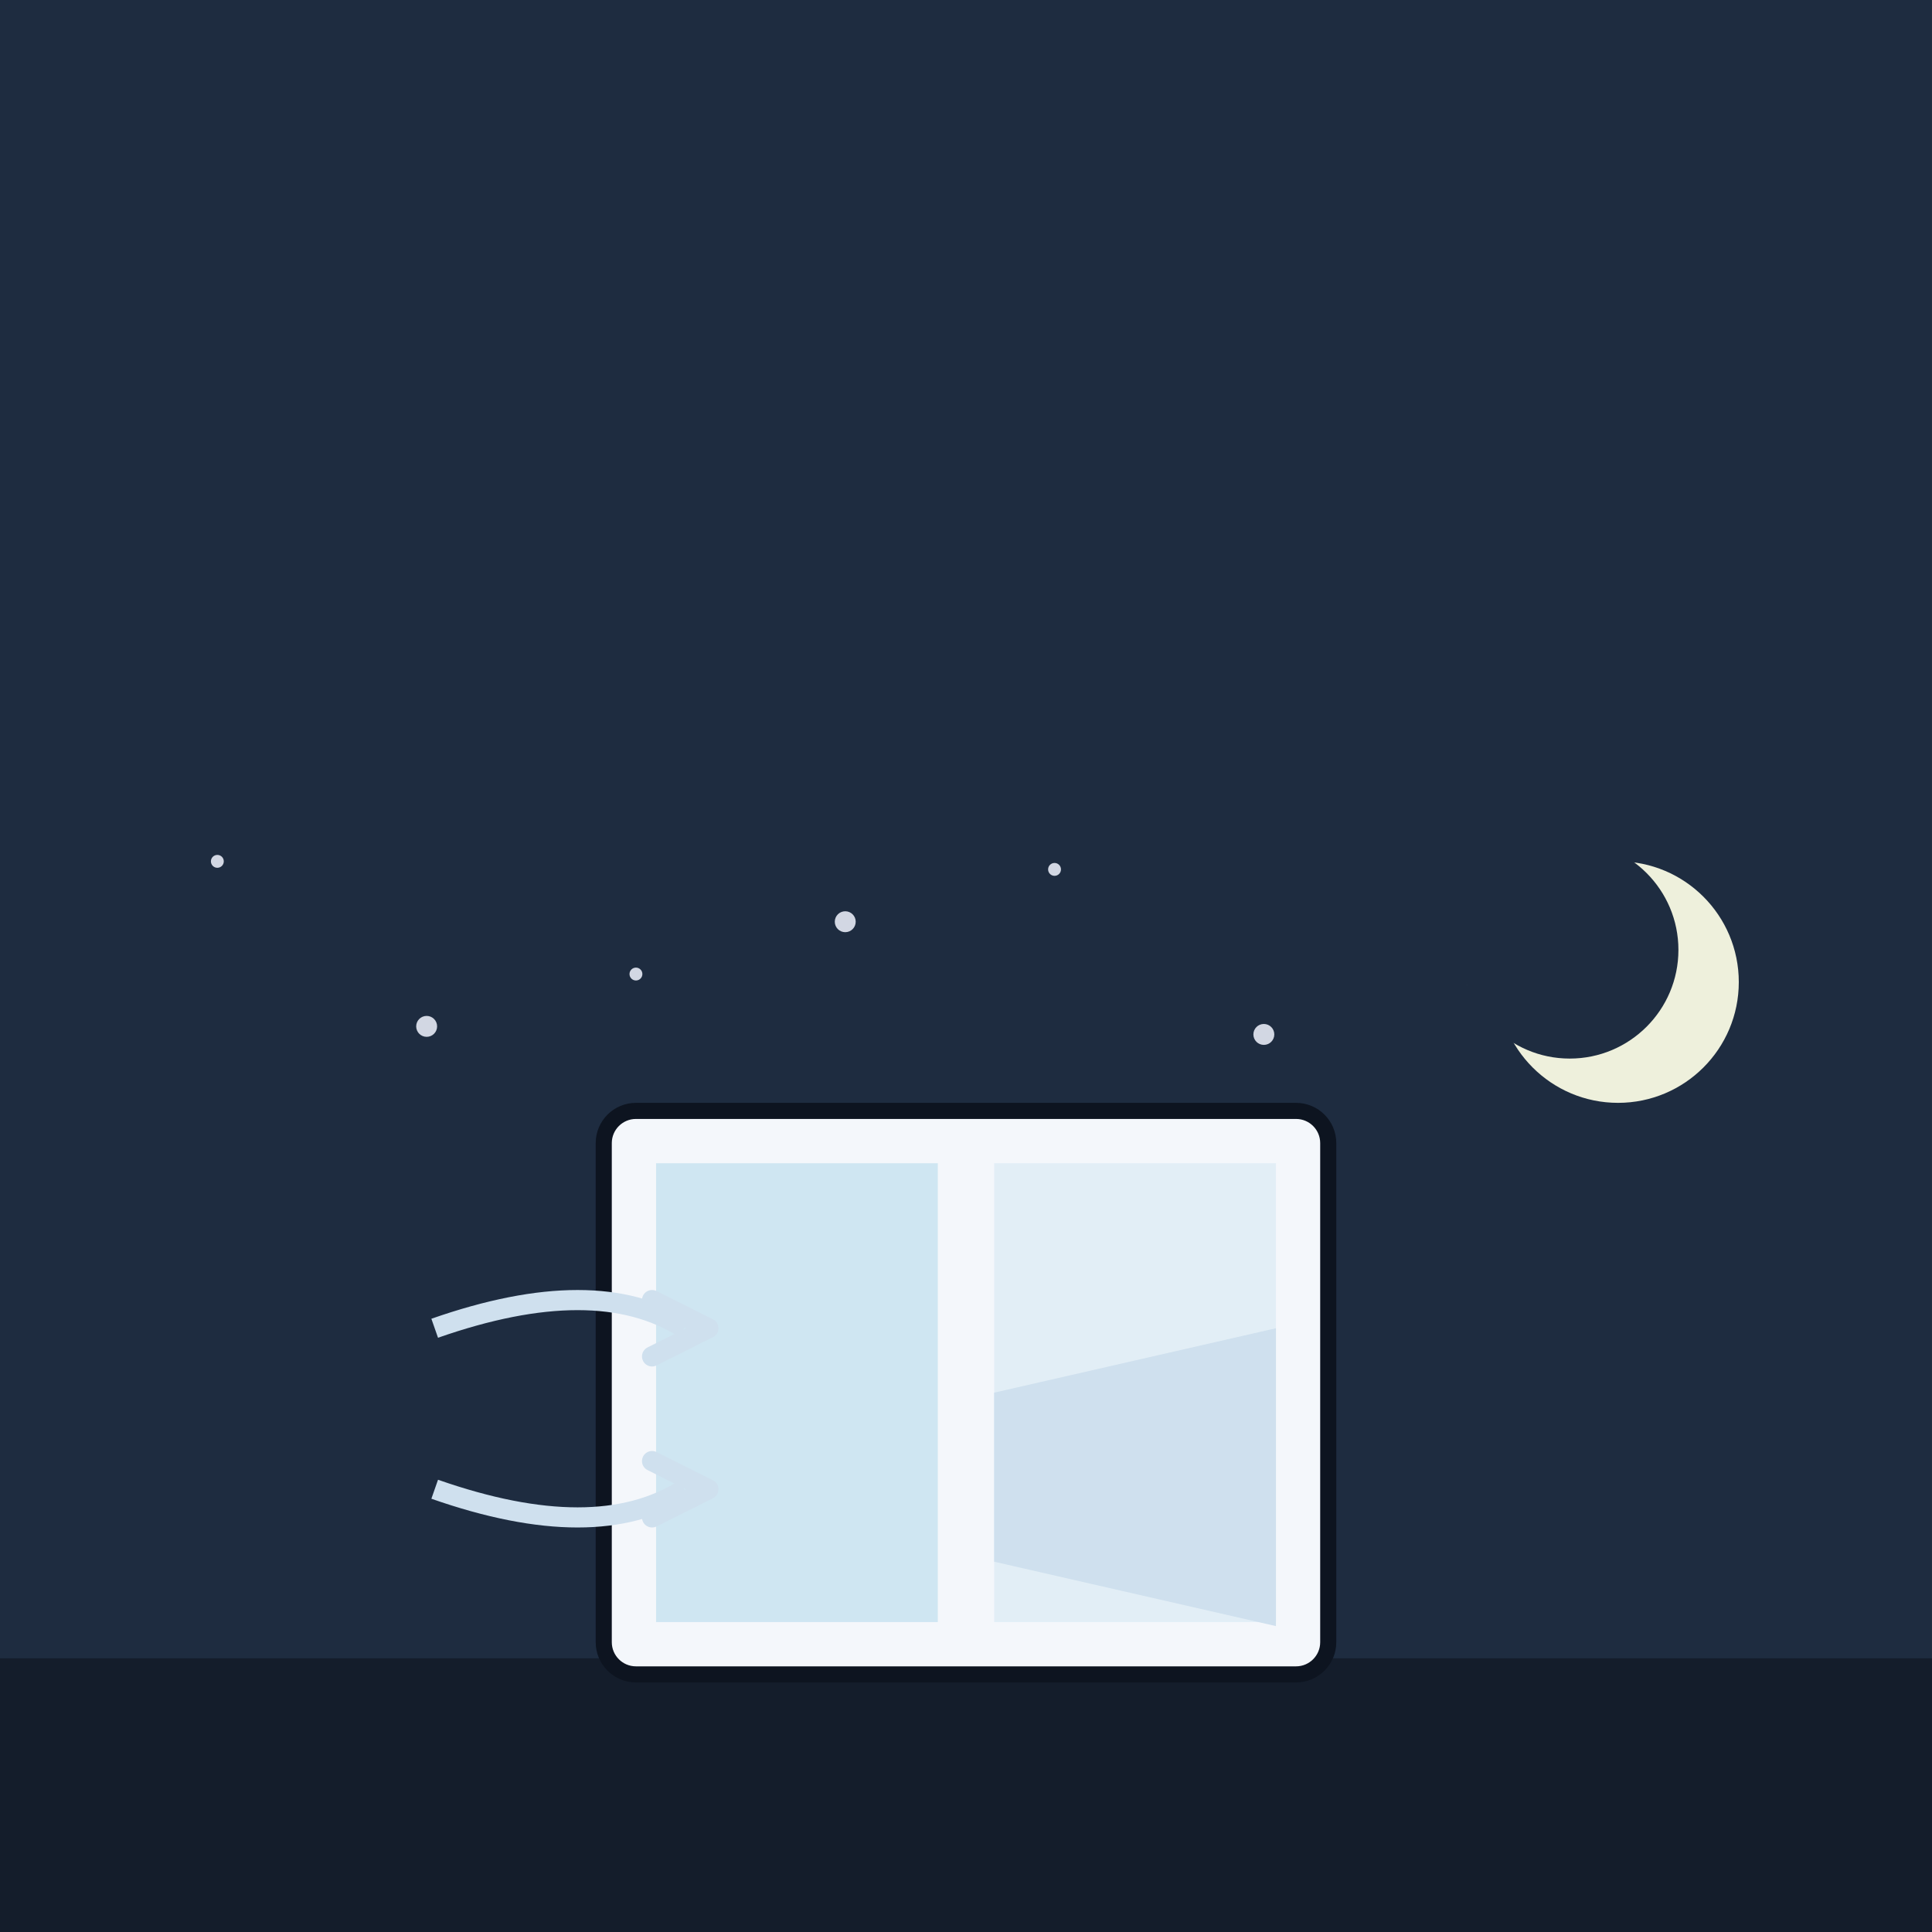
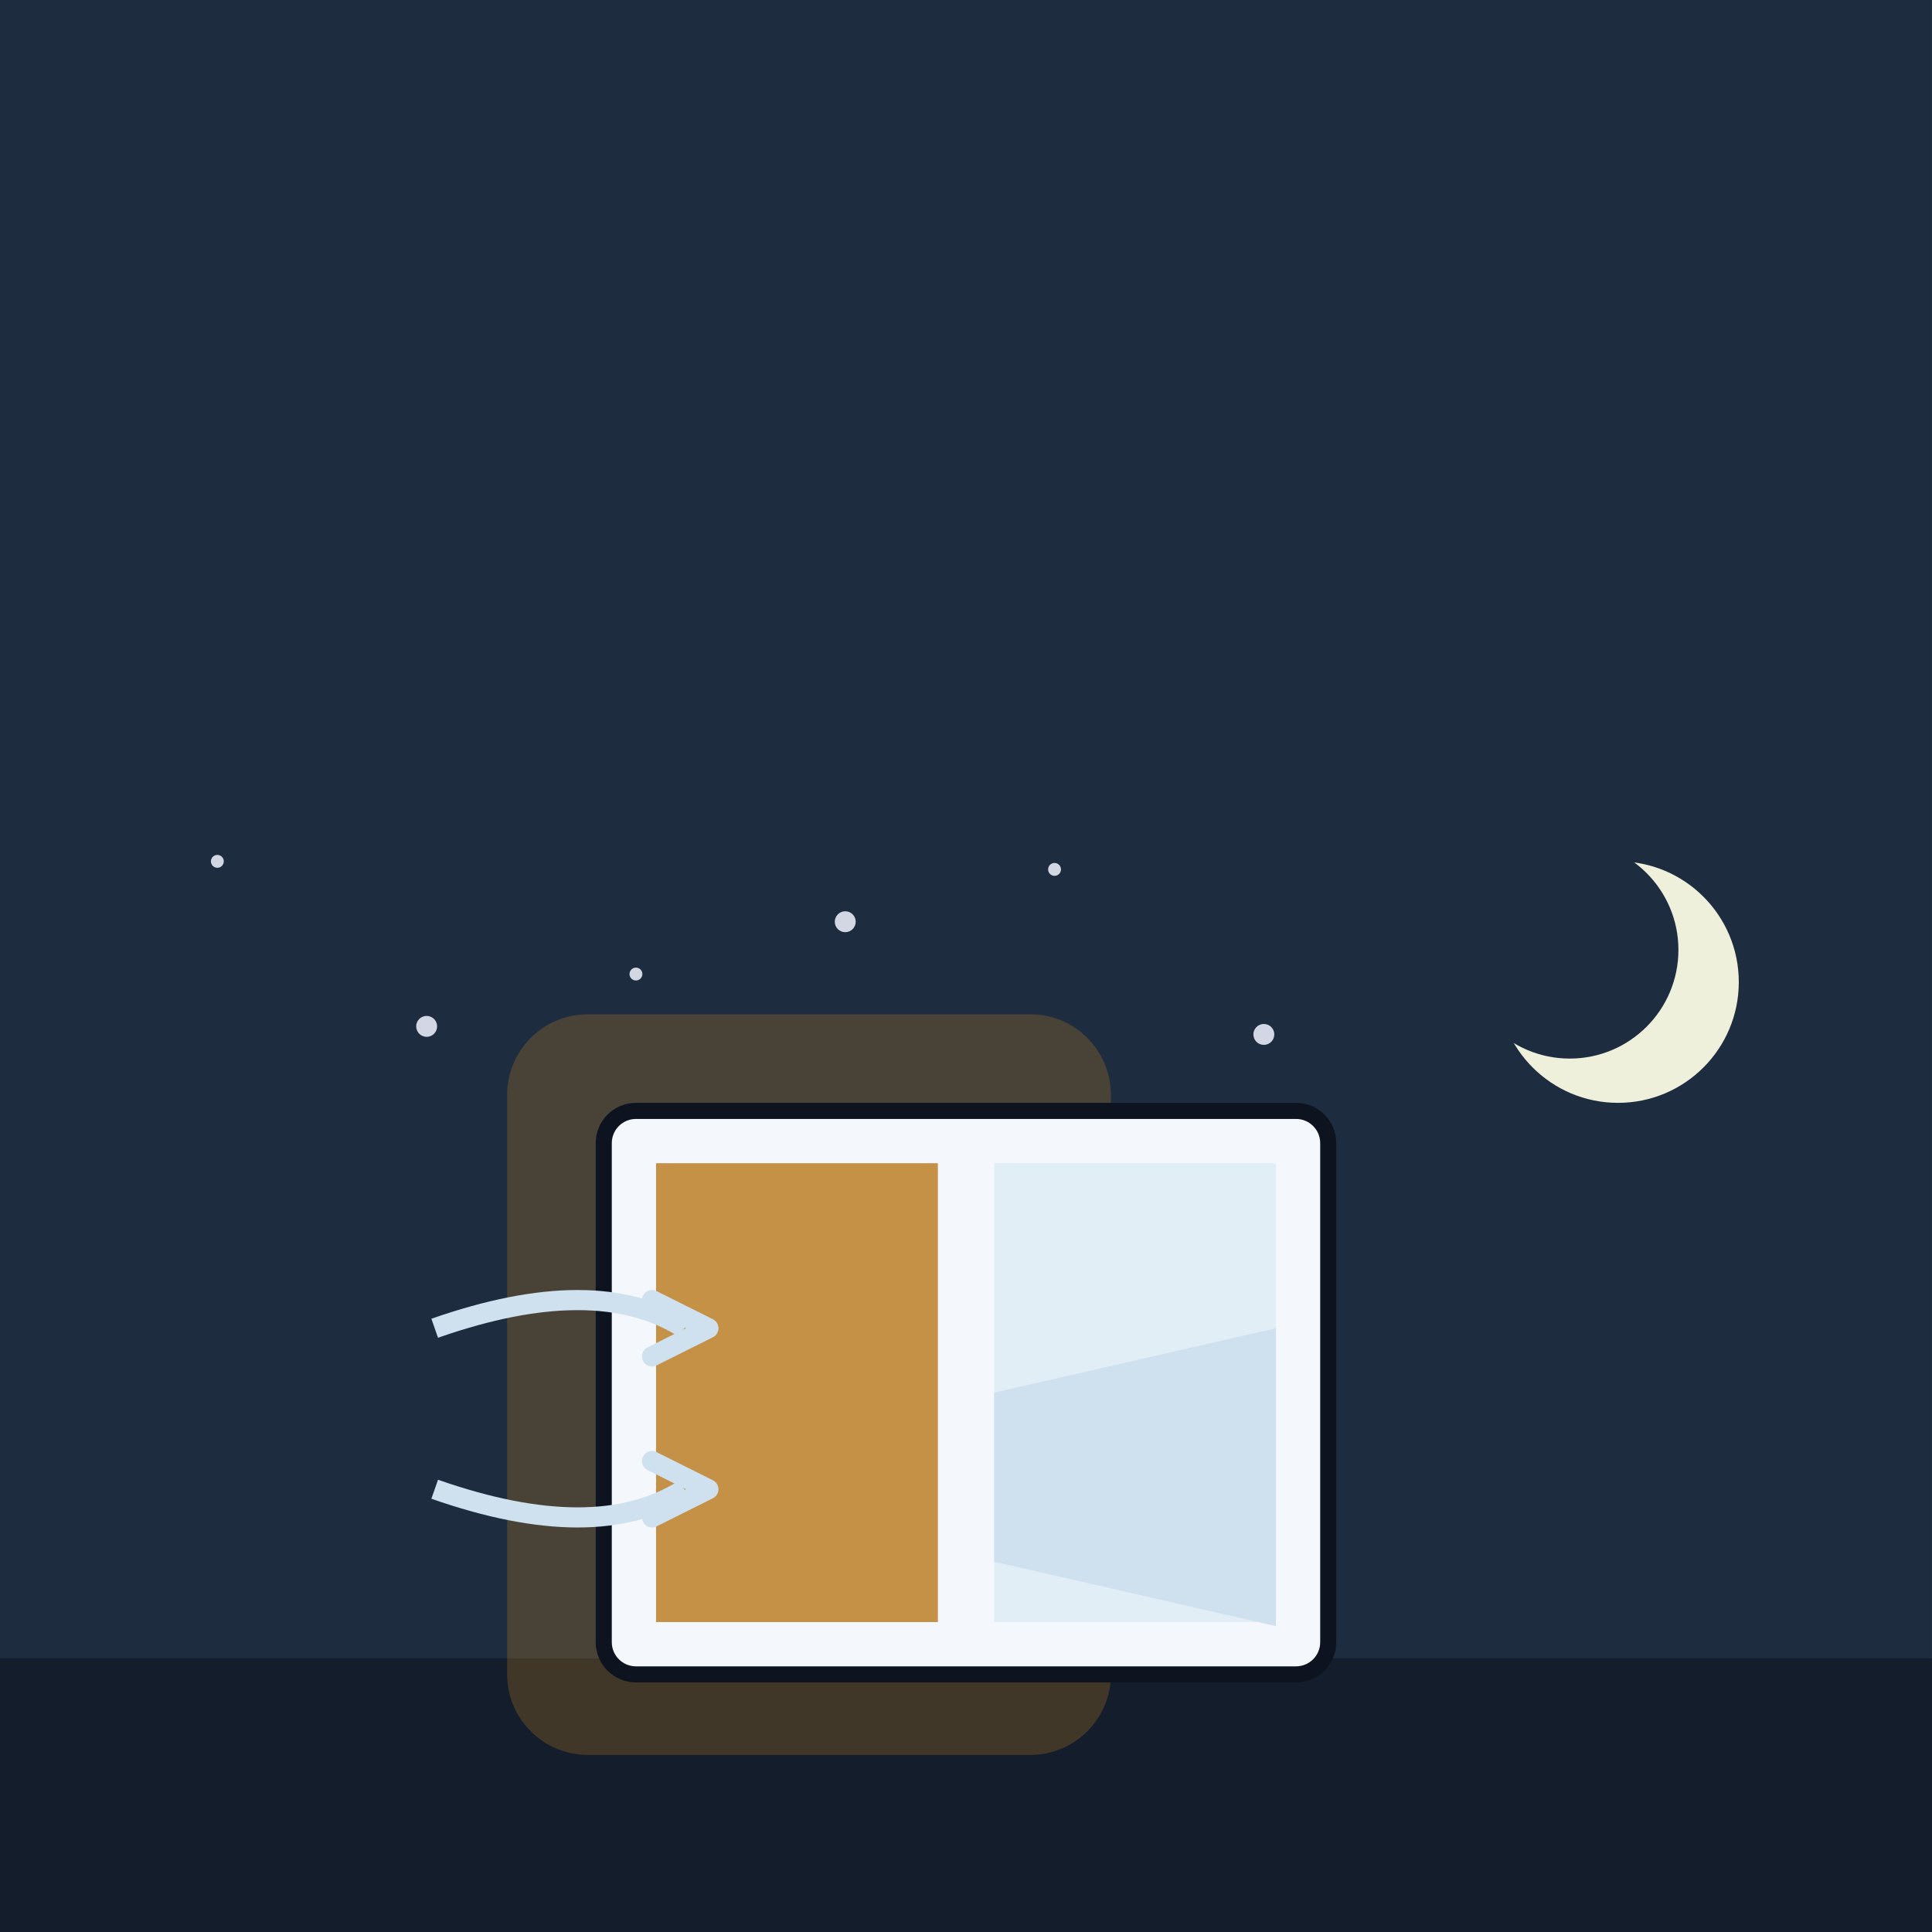
<svg xmlns="http://www.w3.org/2000/svg" viewBox="0 0 400 400" fill="none">
  <defs>
    <linearGradient id="sky" x1="0" y1="0" x2="0" y2="1">
      <stop offset="0" stop-color="#f8efda" />
      <stop offset="1" stop-color="#ffffff" />
    </linearGradient>
  </defs>
  <rect width="400" height="400" fill="url(#sky)" />
  <g transform="translate(0,150) scale(0.83333)">
    <rect x="0" y="-200" width="480" height="500" fill="#1e2c40" />
    <rect x="0" y="232" width="480" height="68" fill="#141d2b" />
    <circle cx="54" cy="34" r="1.6" fill="#f2f5ff" opacity=".85" />
    <circle cx="106" cy="75" r="2.6" fill="#f2f5ff" opacity=".85" />
    <circle cx="158" cy="62" r="1.6" fill="#f2f5ff" opacity=".85" />
    <circle cx="210" cy="49" r="2.6" fill="#f2f5ff" opacity=".85" />
    <circle cx="262" cy="36" r="1.6" fill="#f2f5ff" opacity=".85" />
    <circle cx="314" cy="77" r="2.6" fill="#f2f5ff" opacity=".85" />
    <circle cx="366" cy="64" r="1.6" fill="#f2f5ff" opacity=".85" />
    <circle cx="418" cy="51" r="2.6" fill="#f2f5ff" opacity=".85" />
    <circle cx="402" cy="64" r="30" fill="#eef0dc" />
    <circle cx="390" cy="56" r="27" fill="#1e2c40" />
+     <rect x="126" y="72" width="150" height="184" rx="20" fill="#b7791f" opacity=".28" />
    <rect x="150" y="96" width="180" height="140" rx="8" fill="#f4f7fb" stroke="#0d1420" stroke-width="4" />
-     <rect x="163" y="109" width="70" height="114" fill="#cfe6f2" />
+     <rect x="163" y="109" width="70" height="114" fill="#b7791f" />
+     <rect x="163" y="109" width="70" height="114" fill="#ffffff" opacity=".18" />
    <rect x="247" y="109" width="70" height="114" fill="#cfe6f2" opacity=".5" />
    <path d="M247 166 l70 -16 l0 74 l-70 -16z" fill="#cfe0ee" />
    <path d="M108 150 q40 -14 62 0" stroke="#cfe0ee" stroke-width="5" fill="none" />
    <path d="M162 143 l14 7 l-14 7" fill="none" stroke="#cfe0ee" stroke-width="5" stroke-linecap="round" stroke-linejoin="round" />
    <path d="M108 190 q40 14 62 0" stroke="#cfe0ee" stroke-width="5" fill="none" />
    <path d="M162 183 l14 7 l-14 7" fill="none" stroke="#cfe0ee" stroke-width="5" stroke-linecap="round" stroke-linejoin="round" />
  </g>
</svg>
